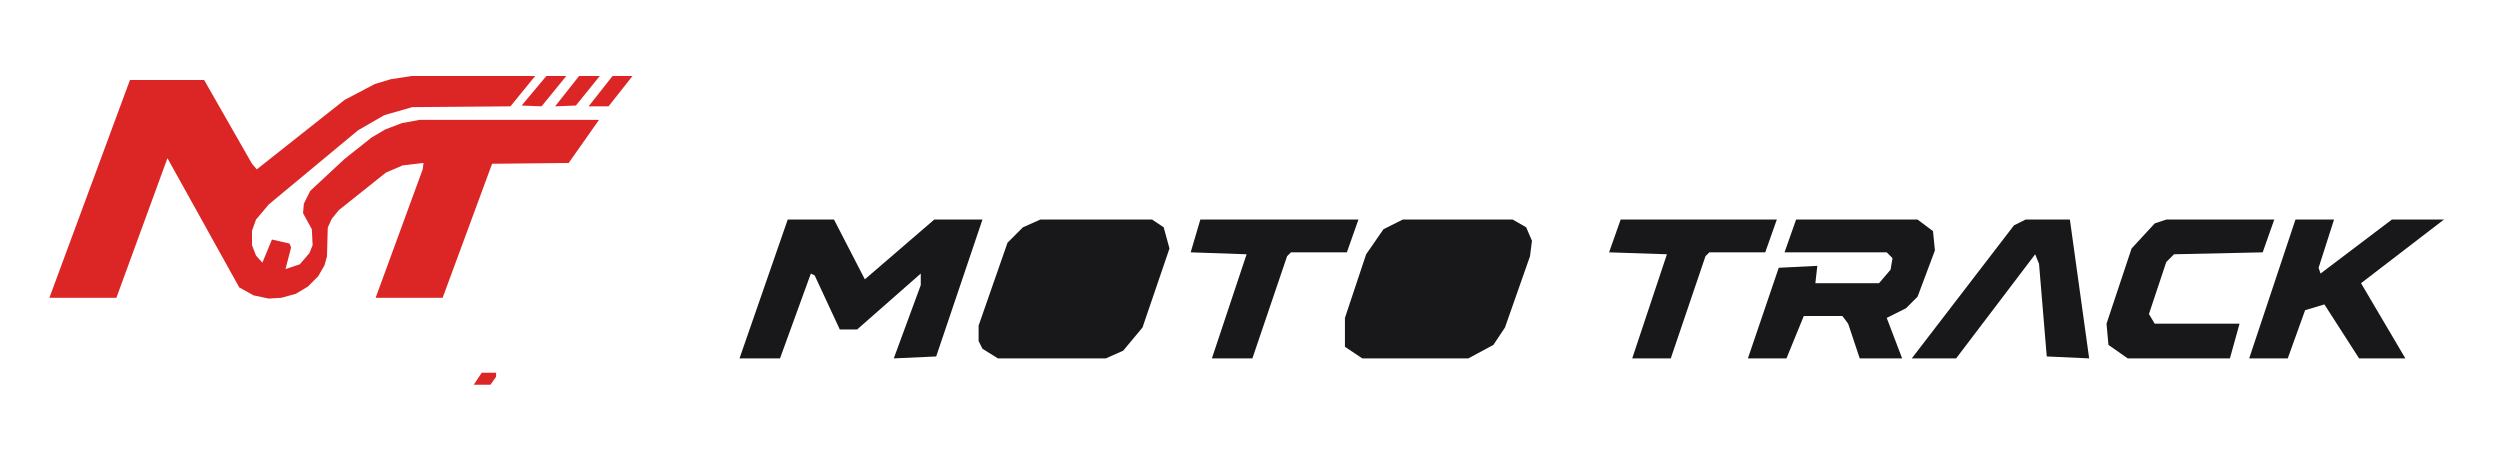
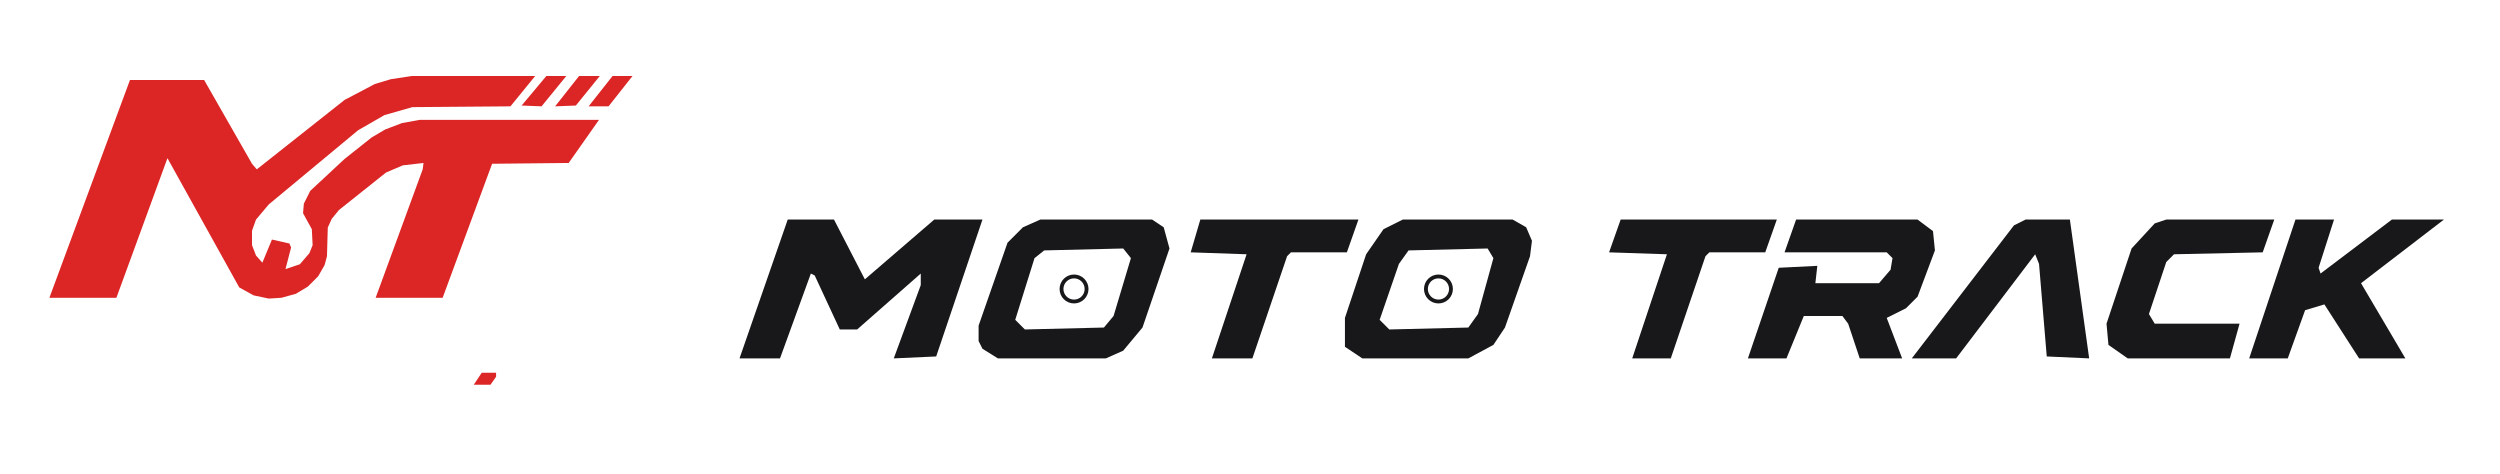
<svg xmlns="http://www.w3.org/2000/svg" viewBox="0 0 845 160" role="img" aria-labelledby="title desc">
  <g transform="translate(14.000 23.000) scale(0.269608)" fill="#DC2626" fill-rule="evenodd">
    <path d="M 699 65 L 474 65 L 452 69 L 431 77 L 414 87 L 380 114 L 337 154 L 329 170 L 328 182 L 339 202 L 340 222 L 336 232 L 324 246 L 306 252 L 313 225 L 311 220 L 289 215 L 277 244 L 269 235 L 264 222 L 264 204 L 269 190 L 285 171 L 397 78 L 430 59 L 465 49 L 588 48 L 619 10 L 464 10 L 438 14 L 418 20 L 380 40 L 270 127 L 264 120 L 204 15 L 111 15 L 10 288 L 94 288 L 158 113 L 248 275 L 266 285 L 285 289 L 301 288 L 319 283 L 334 274 L 347 261 L 355 247 L 358 236 L 359 200 L 364 189 L 373 178 L 432 131 L 453 122 L 479 119 L 478 127 L 419 288 L 503 288 L 565 120 L 661 119 Z" />
    <path d="M 700 10 L 674 10 L 644 48 L 670 47 Z" />
    <path d="M 658 10 L 633 10 L 602 47 L 627 48 Z" />
    <path d="M 741 10 L 716 10 L 686 48 L 711 48 Z" />
    <path d="M 542 397 L 563 397 L 570 387 L 570 382 L 552 382 Z" />
  </g>
  <g transform="translate(244.745 69.000) scale(0.651685)" fill="#18181B" fill-rule="evenodd">
-     <path d="M 155 12 L 147 20 L 132 63 L 132 71 L 134 75 L 142 80 L 198 80 L 207 76 L 217 64 L 231 23 L 228 12 L 222 8 L 164 8 Z" />
-     <path d="M 342 13 L 333 26 L 322 59 L 322 74 L 331 80 L 386 80 L 399 73 L 405 64 L 418 27 L 419 19 L 416 12 L 409 8 L 352 8 Z" />
+     <path d="M 155 12 L 147 20 L 132 63 L 132 71 L 134 75 L 142 80 L 198 80 L 207 76 L 217 64 L 231 23 L 228 12 L 222 8 L 164 8 Z M 166 24 L 207 23 L 211 28 L 202 58 L 197 64 L 156 65 L 151 60 L 161 28 Z" />
+     <path d="M 342 13 L 333 26 L 322 59 L 322 74 L 331 80 L 386 80 L 399 73 L 405 64 L 418 27 L 419 19 L 416 12 L 409 8 L 352 8 Z M 355 24 L 396 23 L 399 28 L 391 57 L 386 64 L 345 65 L 340 60 L 350 31 Z" />
    <path d="M 33 8 L 8 80 L 29 80 L 45 36 L 47 37 L 60 65 L 69 65 L 102 36 L 102 42 L 88 80 L 110 79 L 134 8 L 109 8 L 73 39 L 57 8 Z" />
    <path d="M 556 8 L 550 25 L 603 25 L 606 28 L 605 34 L 599 41 L 566 41 L 567 32 L 547 33 L 531 80 L 551 80 L 560 58 L 580 58 L 583 62 L 589 80 L 611 80 L 603 59 L 613 54 L 619 48 L 628 24 L 627 14 L 619 8 Z" />
    <path d="M 815 8 L 791 80 L 811 80 L 820 55 L 830 52 L 848 80 L 872 80 L 849 41 L 892 8 L 865 8 L 828 36 L 827 33 L 835 8 Z" />
    <path d="M 742 10 L 730 23 L 717 62 L 718 73 L 728 80 L 781 80 L 786 62 L 742 62 L 739 57 L 748 30 L 752 26 L 798 25 L 804 8 L 748 8 Z" />
    <path d="M 698 8 L 675 8 L 669 11 L 616 80 L 639 80 L 680 26 L 682 31 L 686 79 L 708 80 Z" />
    <path d="M 253 80 L 274 80 L 292 27 L 294 25 L 323 25 L 329 8 L 247 8 L 242 25 L 271 26 Z" />
    <path d="M 471 80 L 491 80 L 509 27 L 511 25 L 540 25 L 546 8 L 465 8 L 459 25 L 489 26 Z" />
-     <path d="M 168 26 L 204 25 L 207 28 L 199 56 L 195 61 L 158 62 L 155 59 L 164 30 Z" />
-     <path d="M 357 26 L 392 25 L 395 28 L 395 33 L 388 54 L 383 61 L 347 62 L 344 59 L 352 32 Z" />
+     <circle cx="181.5" cy="44" r="6.5" fill="none" stroke="#18181B" stroke-width="2" />
+     <circle cx="370.5" cy="44" r="6.5" fill="none" stroke="#18181B" stroke-width="2" />
  </g>
</svg>
